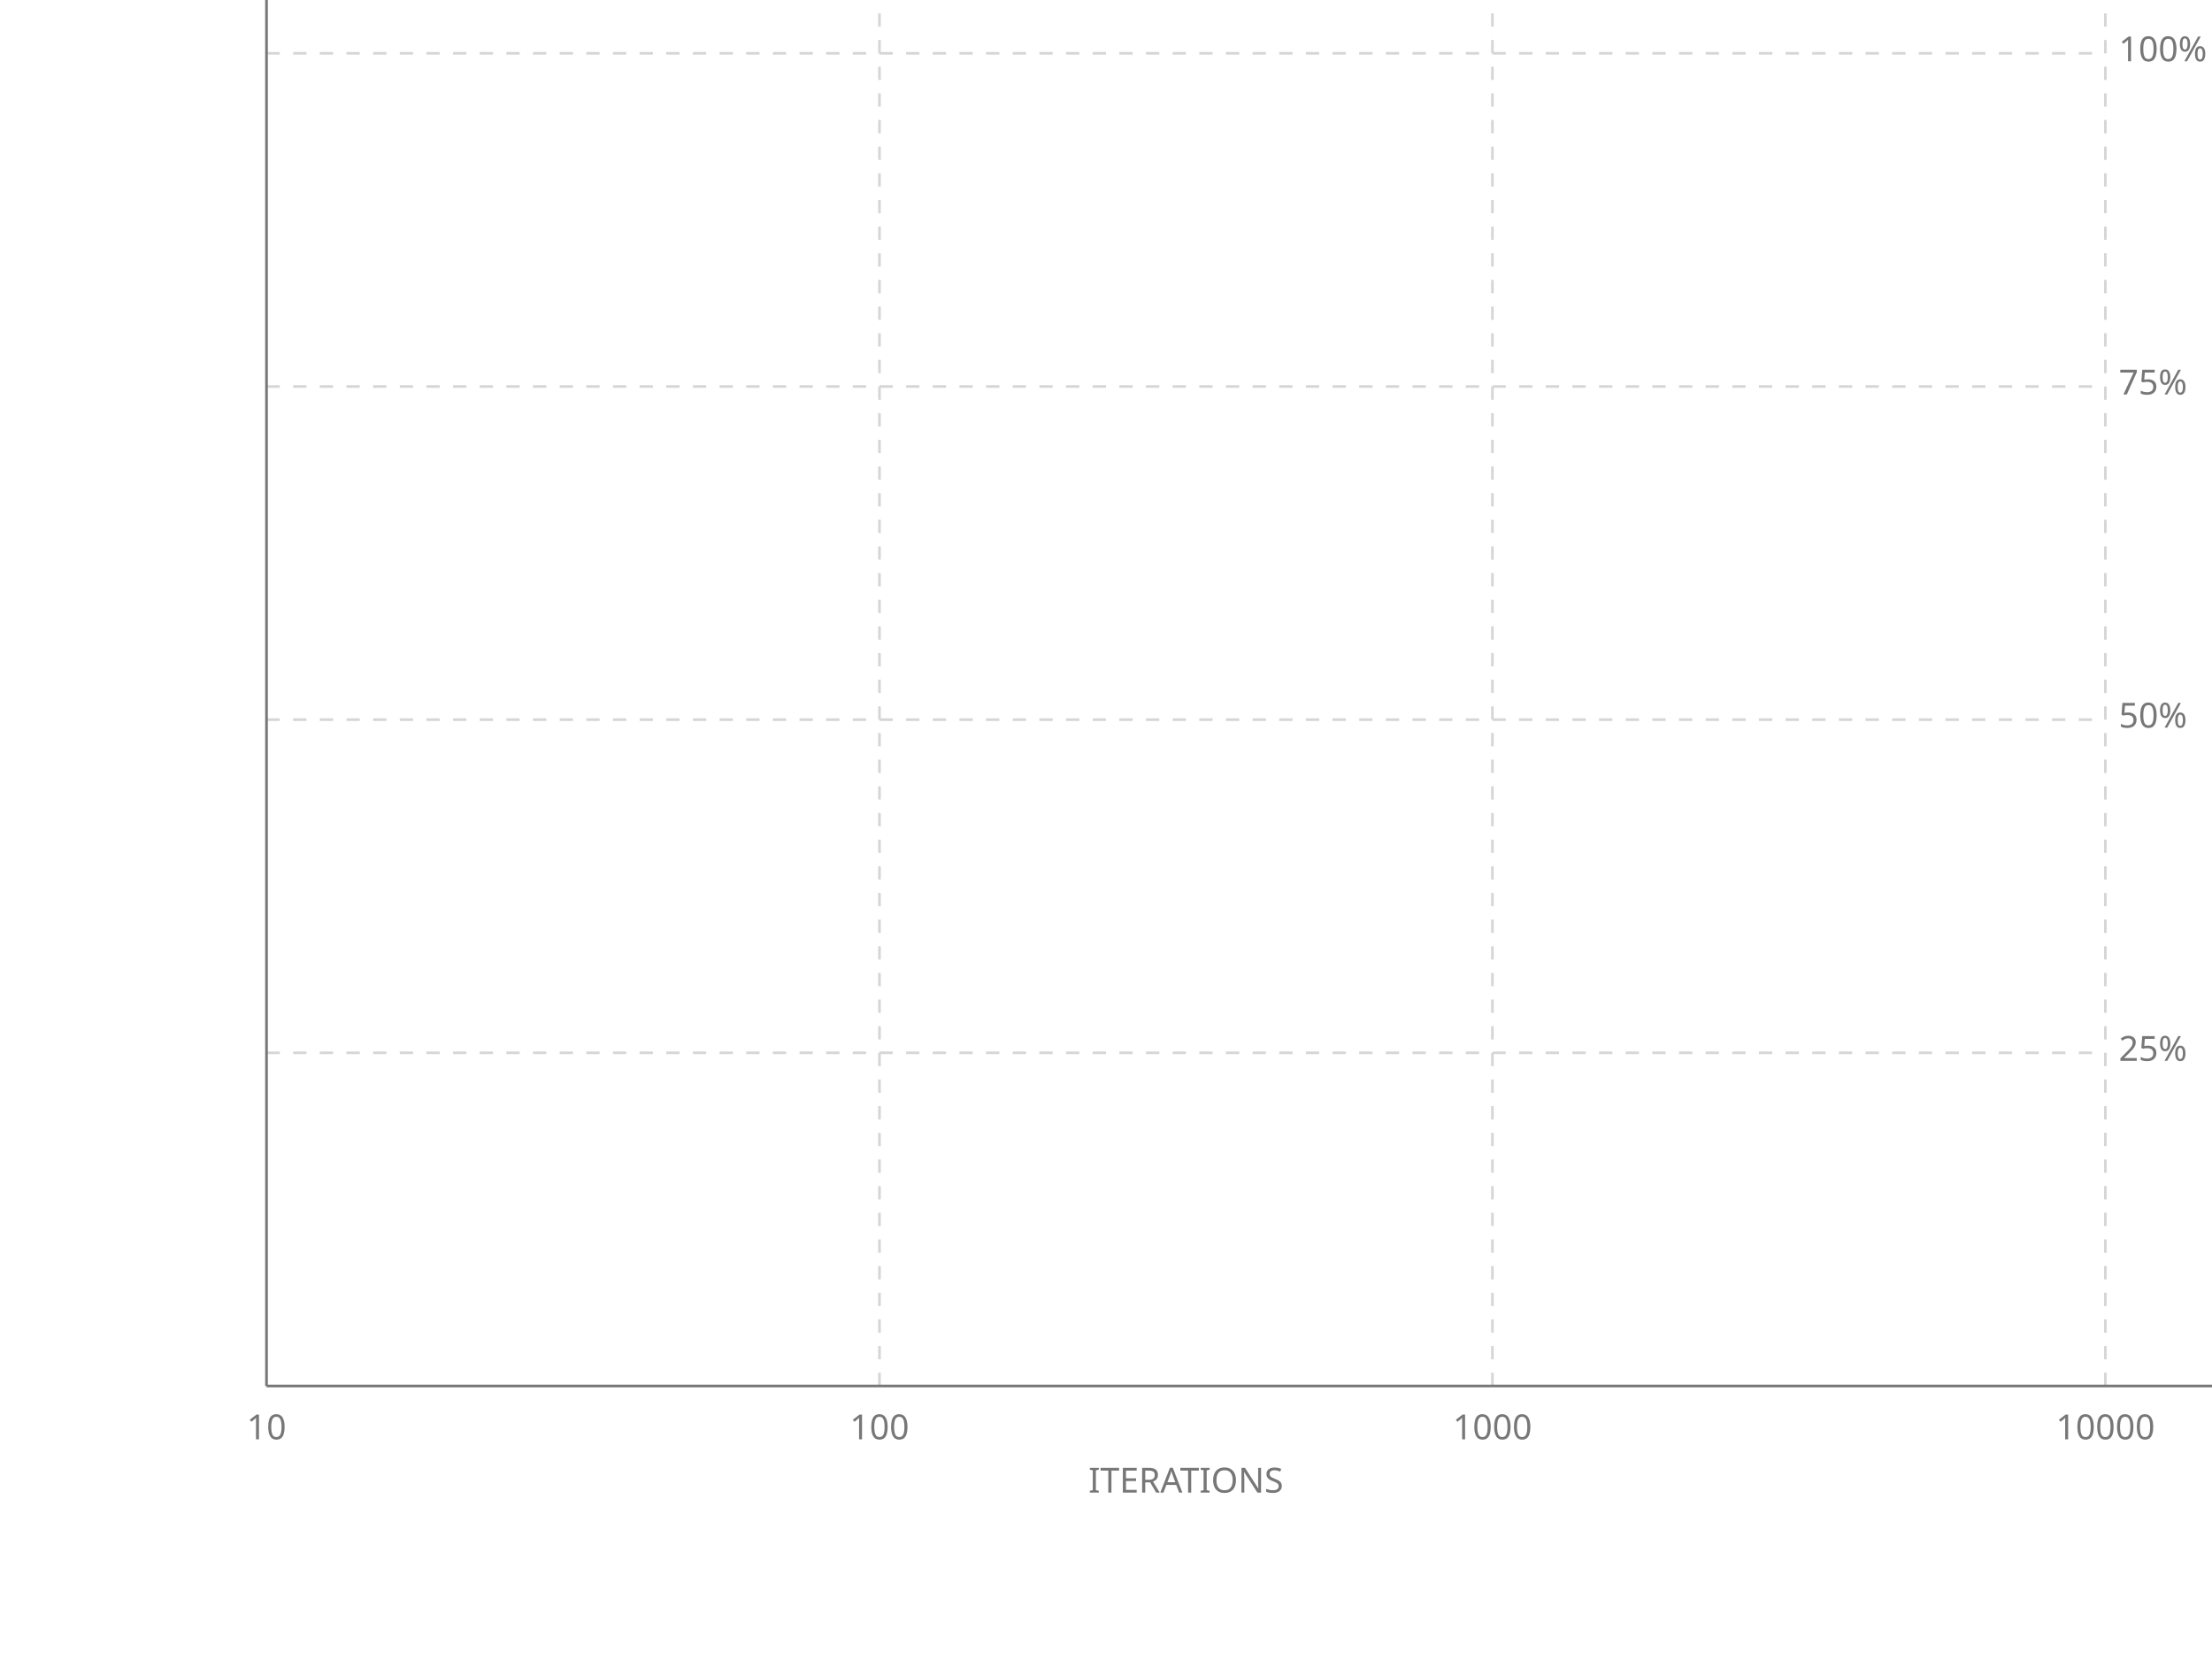
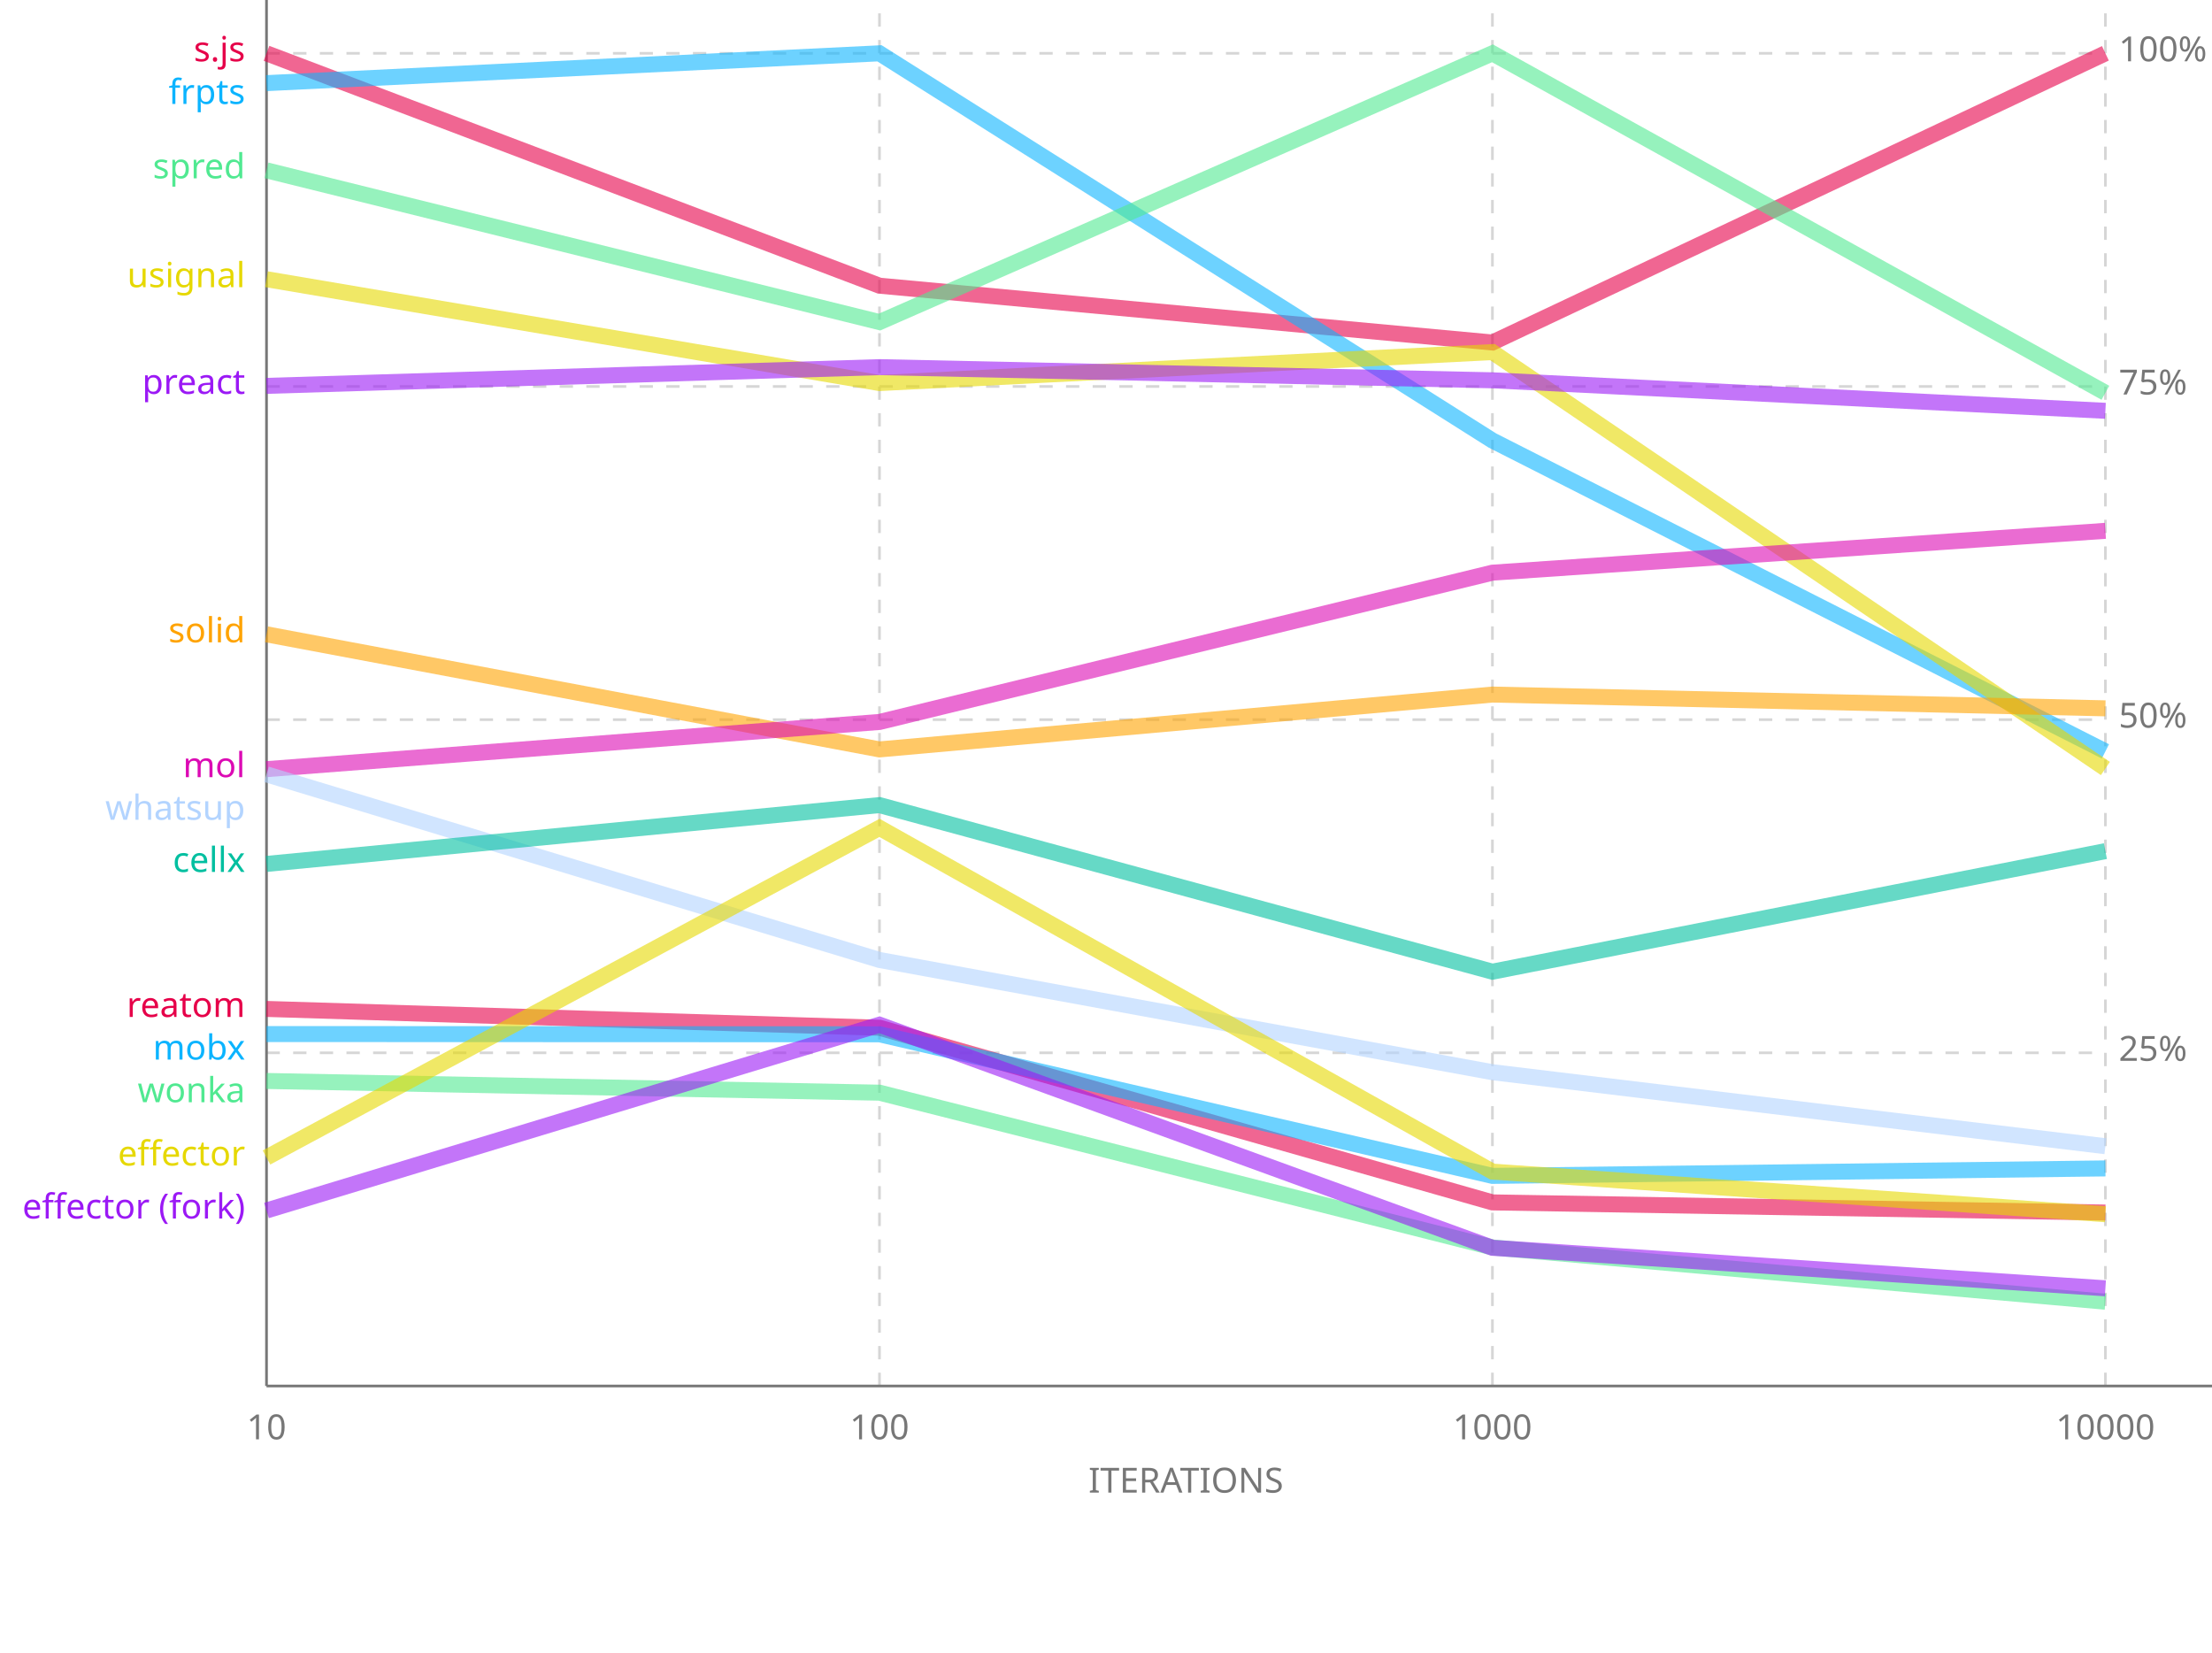
<svg xmlns="http://www.w3.org/2000/svg" id="bench-chart" viewBox="0 0 830 620">
  <style>
    #bench-chart .grid {
      stroke: #777777;
      stroke-width: 1;
    }

    #bench-chart .dashed {
      stroke: #777777;
      opacity: 0.3;
      stroke-width: 1;
      stroke-dasharray: 5, 5;
    }

    #bench-chart .labels {
      fill: #777777;
      font-size: 13px;
      font-family: sans-serif;
    }

    #bench-chart .x-labels {
      text-anchor: middle;
    }

    #bench-chart .y-labels {
      text-anchor: start;
    }

    #bench-chart .lib-label {
      font-size: 13px;
      font-family: sans-serif;
      text-anchor: end;
    }

    #bench-chart .line-med {
      stroke-width: 6;
      opacity: 0.6;
    }
  </style>
  <g class="grid">
    <line x1="100" y1="520" x2="830" y2="520" />
    <line x1="100" y1="520" x2="100" y2="0" />
  </g>
  <g class="dashed">
    <line x1="330" y1="520" x2="330" y2="0" />
    <line x1="560" y1="520" x2="560" y2="0" />
    <line x1="790" y1="520" x2="790" y2="0" />
    <line x1="100" y1="20" x2="790" y2="20" />
    <line x1="100" y1="145" x2="790" y2="145" />
    <line x1="100" y1="270" x2="790" y2="270" />
    <line x1="100" y1="395" x2="790" y2="395" />
  </g>
  <g class="labels x-labels">
    <text x="100" y="540">10</text>
    <text x="330" y="540">100</text>
    <text x="560" y="540">1000</text>
    <text x="790" y="540">10000</text>
    <text x="445" y="560">ITERATIONS</text>
  </g>
  <g class="labels y-labels">
    <text x="795" y="23">100%</text>
    <text x="795" y="148">75%</text>
    <text x="795" y="273">50%</text>
    <text x="795" y="398">25%</text>
  </g>
+   <g>
+     <text class="lib-label" x="92" y="23" fill="#e60049">s.js</text>
+     <polyline class="line-med" fill="none" stroke="#e60049" points="100,20 330,107.185 560,128.501 790,20" />
+   </g>
+   <g>
+     <text class="lib-label" x="92" y="39" fill="#0bb4ff">frpts</text>
+     <polyline class="line-med" fill="none" stroke="#0bb4ff" points="100,31.193 330,20 560,165.282 790,281.905" />
+   </g>
+   <g>
+     <text class="lib-label" x="92" y="66.909" fill="#50e991">spred</text>
+     <polyline class="line-med" fill="none" stroke="#50e991" points="100,63.909 330,120.842 560,20 790,147.366" />
+   </g>
+   <g>
+     <text class="lib-label" x="92" y="107.754" fill="#e6d800">usignal</text>
+     <polyline class="line-med" fill="none" stroke="#e6d800" points="100,104.754 330,143.719 560,132.102 790,288.326" />
+   </g>
+   <g>
+     <text class="lib-label" x="92" y="147.773" fill="#9b19f5">preact</text>
+     <polyline class="line-med" fill="none" stroke="#9b19f5" points="100,144.773 330,137.746 560,142.682 790,154.128" />
+   </g>
+   <g>
+     <text class="lib-label" x="92" y="240.983" fill="#ffa300">solid</text>
+     <polyline class="line-med" fill="none" stroke="#ffa300" points="100,237.983 330,281.167 560,260.587 790,265.754" />
+   </g>
+   <g>
+     <text class="lib-label" x="92" y="291.573" fill="#dc0ab4">mol</text>
+     <polyline class="line-med" fill="none" stroke="#dc0ab4" points="100,288.573 330,270.869 560,214.856 790,199.158" />
+   </g>
+   <g>
+     <text class="lib-label" x="92" y="307.573" fill="#b3d4ff">whatsup</text>
+     <polyline class="line-med" fill="none" stroke="#b3d4ff" points="100,290.52 330,360.165 560,402.268 790,430.043" />
+   </g>
+   <g>
+     <text class="lib-label" x="92" y="327.125" fill="#00bfa0">cellx</text>
+     <polyline class="line-med" fill="none" stroke="#00bfa0" points="100,324.125 330,302.056 560,364.562 790,319.326" />
+   </g>
+   <g>
+     <text class="lib-label" x="92" y="381.53" fill="#e60049">reatom</text>
+     <polyline class="line-med" fill="none" stroke="#e60049" points="100,378.53 330,385.59 560,451.118 790,454.925" />
+   </g>
+   <g>
+     <text class="lib-label" x="92" y="397.53" fill="#0bb4ff">mobx</text>
+     <polyline class="line-med" fill="none" stroke="#0bb4ff" points="100,387.957 330,388.044 560,441.174 790,438.367" />
+   </g>
+   <g>
+     <text class="lib-label" x="92" y="413.53" fill="#50e991">wonka</text>
+     <polyline class="line-med" fill="none" stroke="#50e991" points="100,405.562 330,409.954 560,468.025 790,488.379" />
+   </g>
+   <g>
+     <text class="lib-label" x="92" y="437.273" fill="#e6d800">effector</text>
+     <polyline class="line-med" fill="none" stroke="#e6d800" points="100,434.273 330,310.599 560,439.57 790,455.554" />
+   </g>
+   <g>
+     <text class="lib-label" x="92" y="457.158" fill="#9b19f5">effector (fork)</text>
+     <polyline class="line-med" fill="none" stroke="#9b19f5" points="100,454.158 330,384.455 560,468.155 790,483.347" />
+   </g>
</svg>
